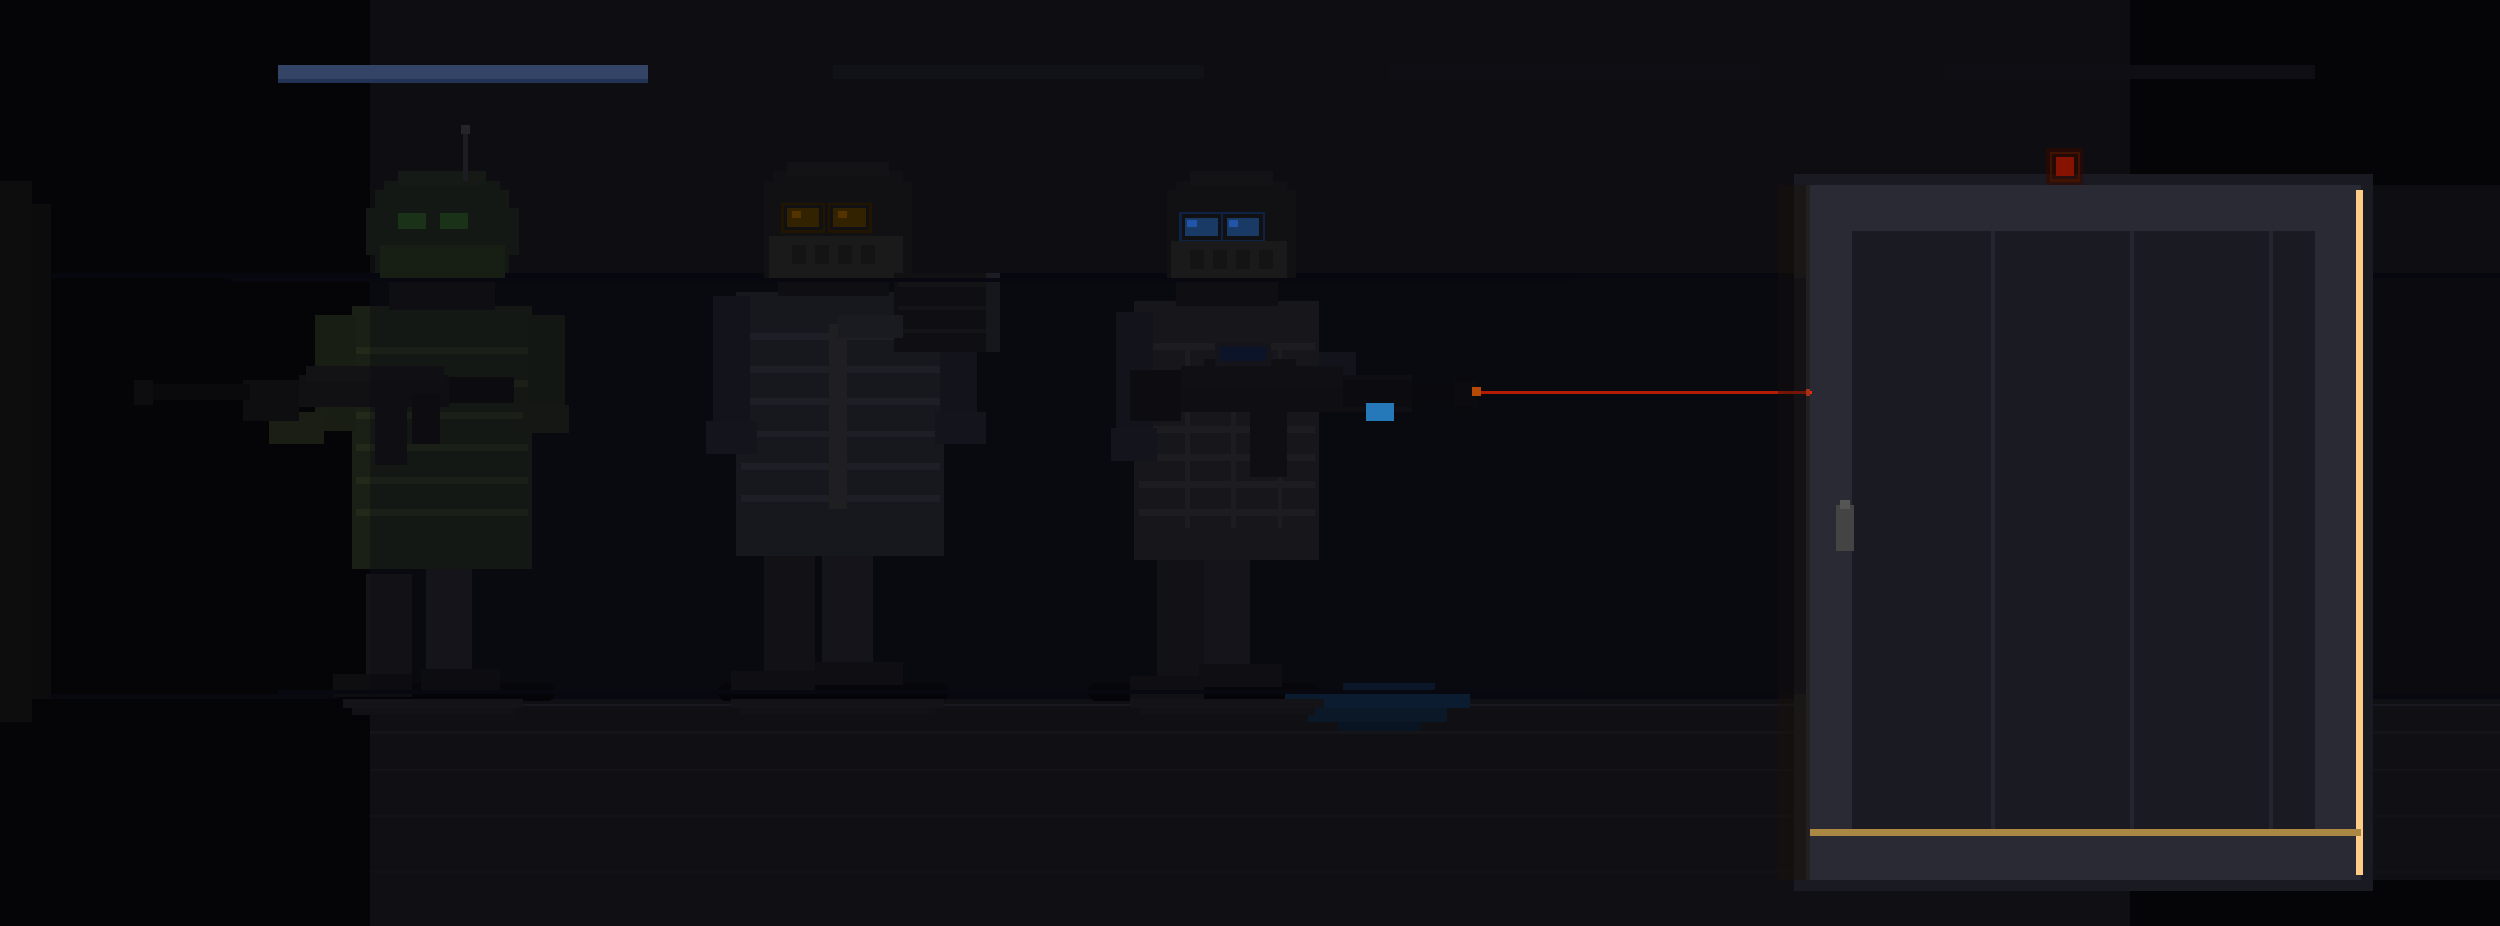
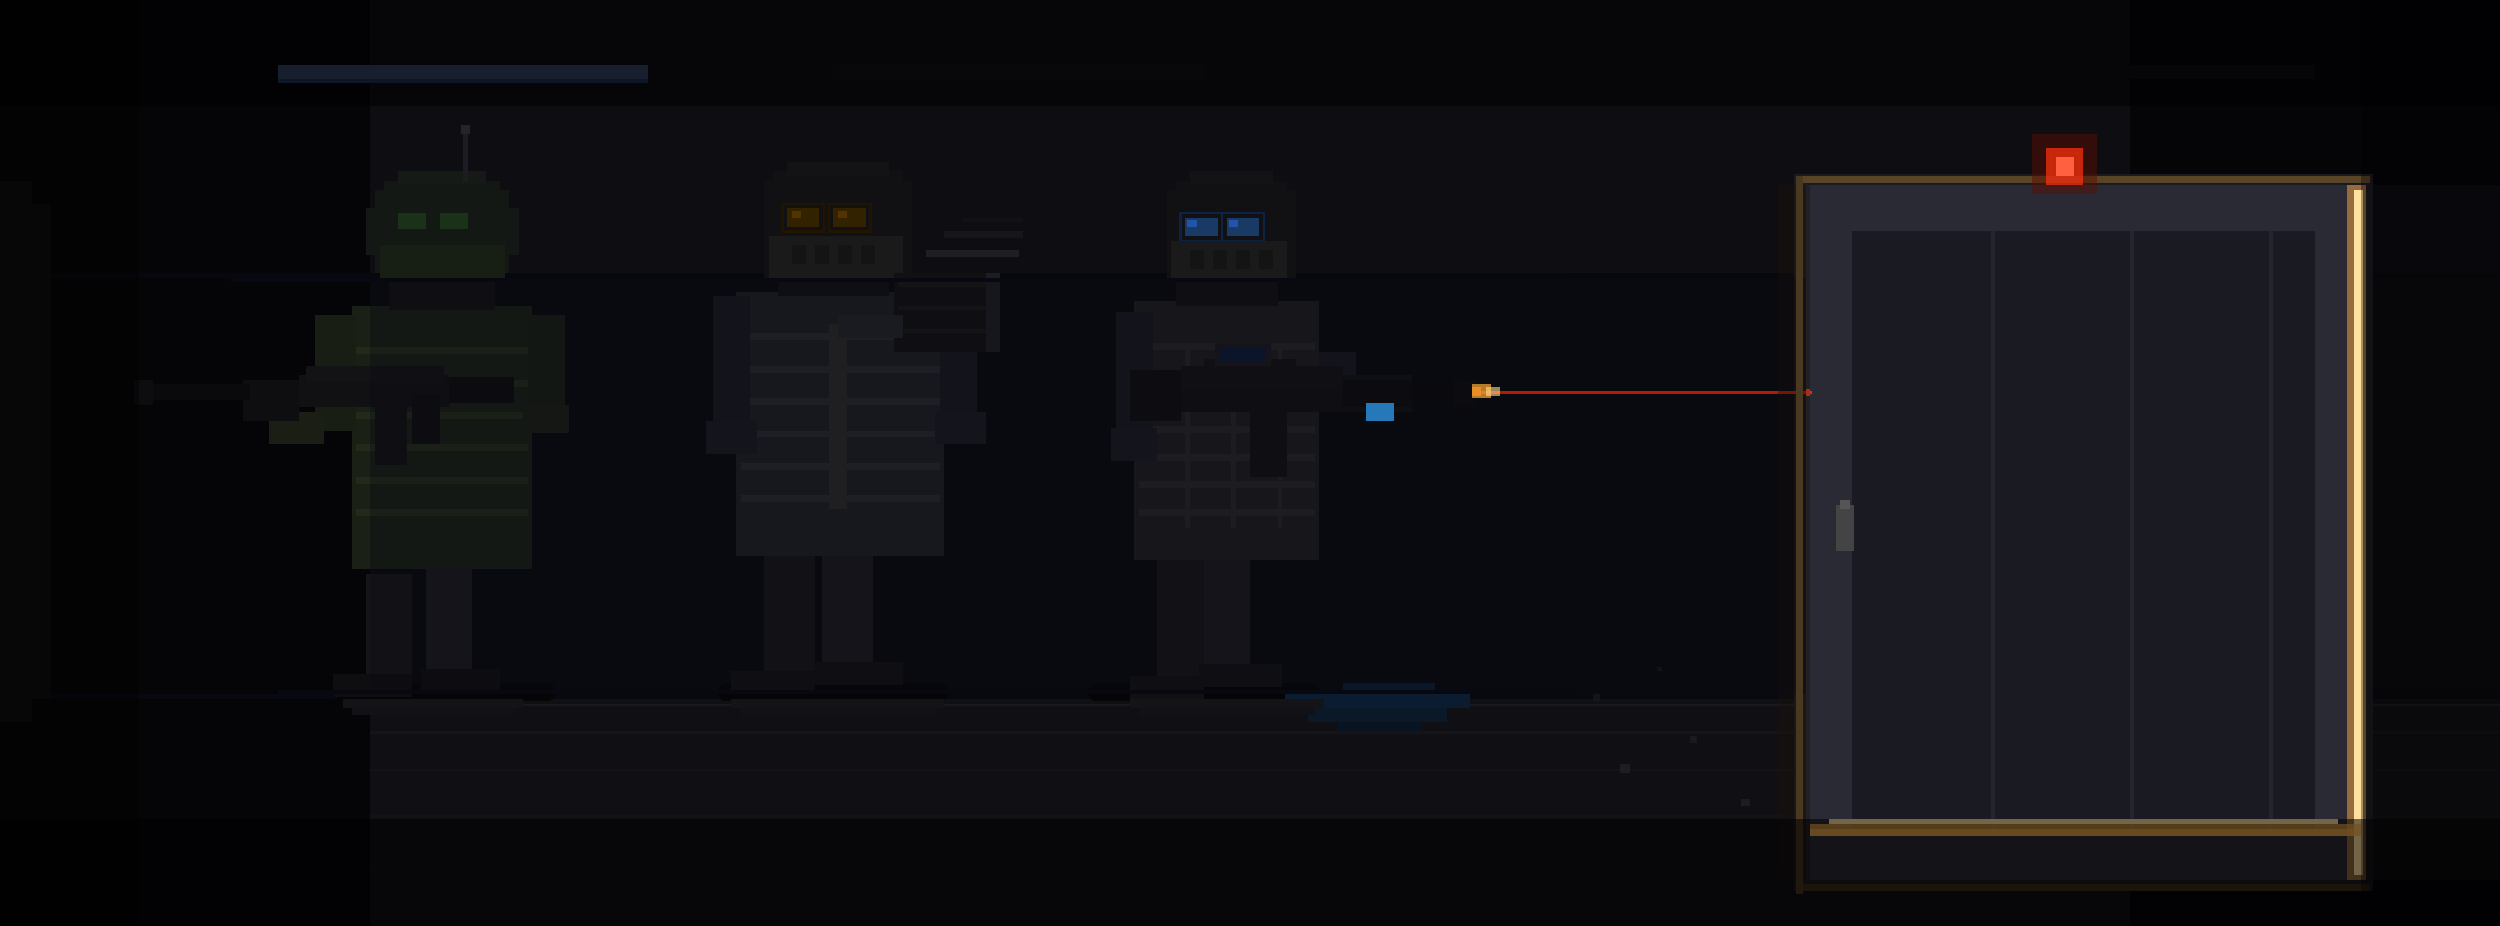
<svg xmlns="http://www.w3.org/2000/svg" viewBox="0 0 1080 400" shape-rendering="crispEdges">
  <rect x="0" y="0" width="1080" height="400" fill="#0A0A0F" />
  <rect x="0" y="0" width="1080" height="120" fill="#0D0D12" />
  <rect x="0" y="300" width="1080" height="100" fill="#0F0F14" />
  <rect x="0" y="304" width="1080" height="1" fill="#181820" />
  <rect x="0" y="316" width="1080" height="1" fill="#141419" />
  <rect x="0" y="332" width="1080" height="1" fill="#131318" />
  <rect x="0" y="352" width="1080" height="1" fill="#121217" />
  <rect x="0" y="376" width="1080" height="1" fill="#111116" />
  <rect x="0" y="0" width="160" height="400" fill="#050508" />
  <rect x="920" y="0" width="160" height="80" fill="#050508" />
  <rect x="920" y="380" width="160" height="20" fill="#050508" />
  <rect x="120" y="28" width="160" height="6" fill="#334466" />
  <rect x="120" y="34" width="160" height="2" fill="#223355" />
  <rect x="360" y="28" width="160" height="6" fill="#111118" />
  <rect x="600" y="28" width="160" height="6" fill="#0E0E14" />
  <rect x="840" y="28" width="160" height="6" fill="#0E0E14" />
  <rect x="0" y="118" width="1080" height="2" fill="#070710" />
  <rect x="0" y="300" width="1080" height="2" fill="#080810" />
  <rect x="775" y="75" width="250" height="310" fill="#1A1A22" />
  <rect x="800" y="80" width="220" height="300" fill="#1A1A22" />
  <rect x="780" y="80" width="240" height="20" fill="#2A2A35" />
  <rect x="780" y="360" width="240" height="20" fill="#2A2A35" />
  <rect x="780" y="80" width="20" height="300" fill="#2A2A35" />
  <rect x="1000" y="80" width="20" height="300" fill="#2A2A35" />
  <rect x="860" y="100" width="2" height="260" fill="#252530" />
  <rect x="920" y="100" width="2" height="260" fill="#252530" />
  <rect x="980" y="100" width="2" height="260" fill="#252530" />
  <rect x="793" y="218" width="8" height="20" fill="#444444" />
  <rect x="795" y="216" width="4" height="4" fill="#555555" />
  <rect x="1018" y="82" width="3" height="296" fill="#FFCC88" />
  <rect x="782" y="358" width="238" height="3" fill="#AA8844" />
  <rect x="888" y="68" width="8" height="8" fill="#FF2200" />
  <rect x="886" y="66" width="12" height="12" fill="none" stroke="#552200" stroke-width="1" />
  <rect x="884" y="64" width="16" height="16" fill="#330800" opacity="0.6" />
  <rect x="470" y="295" width="100" height="8" fill="#050508" rx="4" />
  <rect x="500" y="240" width="20" height="60" fill="#151518" />
  <rect x="488" y="292" width="32" height="10" fill="#111114" />
  <rect x="520" y="240" width="20" height="55" fill="#1A1A1E" />
  <rect x="518" y="287" width="36" height="10" fill="#111114" />
  <rect x="490" y="130" width="80" height="112" fill="#1C1C20" />
  <rect x="492" y="148" width="76" height="3" fill="#252528" />
  <rect x="492" y="160" width="76" height="3" fill="#252528" />
  <rect x="492" y="172" width="76" height="3" fill="#252528" />
  <rect x="492" y="184" width="76" height="3" fill="#252528" />
  <rect x="492" y="196" width="76" height="3" fill="#252528" />
  <rect x="492" y="208" width="76" height="3" fill="#252528" />
  <rect x="492" y="220" width="76" height="3" fill="#252528" />
  <rect x="512" y="148" width="2" height="80" fill="#252528" />
  <rect x="532" y="148" width="2" height="80" fill="#252528" />
  <rect x="552" y="148" width="2" height="80" fill="#252528" />
  <rect x="482" y="135" width="16" height="55" fill="#181820" />
  <rect x="480" y="185" width="20" height="14" fill="#1A1A22" />
  <rect x="570" y="152" width="16" height="14" fill="#181820" />
  <rect x="508" y="110" width="44" height="22" fill="#111114" />
  <rect x="504" y="82" width="56" height="40" fill="#111114" />
  <rect x="508" y="78" width="48" height="8" fill="#111114" />
  <rect x="514" y="74" width="36" height="6" fill="#131316" />
  <rect x="512" y="94" width="14" height="8" fill="#1A3A66" />
  <rect x="530" y="94" width="14" height="8" fill="#1A3A66" />
  <rect x="510" y="92" width="18" height="12" fill="none" stroke="#0D2244" stroke-width="1" />
  <rect x="528" y="92" width="18" height="12" fill="none" stroke="#0D2244" stroke-width="1" />
  <rect x="513" y="95" width="4" height="3" fill="#2255AA" />
  <rect x="531" y="95" width="4" height="3" fill="#2255AA" />
  <rect x="506" y="104" width="50" height="18" fill="#1A1A1A" />
  <rect x="514" y="108" width="6" height="8" fill="#141414" />
  <rect x="524" y="108" width="6" height="8" fill="#141414" />
  <rect x="534" y="108" width="6" height="8" fill="#141414" />
  <rect x="544" y="108" width="6" height="8" fill="#141414" />
  <rect x="490" y="162" width="120" height="16" fill="#111114" />
  <rect x="488" y="160" width="22" height="22" fill="#0E0E11" />
  <rect x="510" y="158" width="70" height="10" fill="#131316" />
  <rect x="540" y="178" width="16" height="28" fill="#111114" />
  <rect x="580" y="164" width="30" height="12" fill="#0D0D10" />
  <rect x="610" y="166" width="20" height="8" fill="#0A0A0D" />
  <rect x="628" y="164" width="10" height="12" fill="#0D0D10" />
  <rect x="630" y="162" width="6" height="3" fill="#0A0A0D" />
  <rect x="630" y="175" width="6" height="3" fill="#0A0A0D" />
  <rect x="520" y="155" width="40" height="5" fill="#141416" />
  <rect x="525" y="148" width="24" height="10" fill="#1A1A1E" />
  <rect x="527" y="150" width="20" height="6" fill="#0D1A33" />
  <rect x="590" y="174" width="12" height="8" fill="#33AAFF" />
  <rect x="570" y="298" width="60" height="4" fill="#0A1A2A" />
  <rect x="580" y="295" width="40" height="3" fill="#0C1E33" />
  <rect x="638" y="169" width="145" height="1" fill="#FF2200" />
  <rect x="780" y="168" width="2" height="3" fill="#FF4422" />
  <rect x="636" y="167" width="4" height="4" fill="#FF6600" />
  <rect x="310" y="295" width="100" height="8" fill="#050508" rx="4" />
  <rect x="330" y="238" width="22" height="62" fill="#151518" />
  <rect x="316" y="290" width="36" height="10" fill="#111114" />
  <rect x="355" y="238" width="22" height="58" fill="#1A1A1E" />
  <rect x="352" y="286" width="38" height="10" fill="#111114" />
  <rect x="318" y="126" width="90" height="114" fill="#1E1E24" />
  <rect x="320" y="144" width="86" height="3" fill="#282830" />
  <rect x="320" y="158" width="86" height="3" fill="#282830" />
  <rect x="320" y="172" width="86" height="3" fill="#282830" />
  <rect x="320" y="186" width="86" height="3" fill="#282830" />
  <rect x="320" y="200" width="86" height="3" fill="#282830" />
  <rect x="320" y="214" width="86" height="3" fill="#282830" />
  <rect x="402" y="132" width="24" height="8" fill="#CCCCCC" />
  <rect x="404" y="134" width="20" height="4" fill="#DDDDDD" />
  <rect x="308" y="128" width="16" height="60" fill="#181820" />
  <rect x="305" y="182" width="22" height="14" fill="#1A1A22" />
  <rect x="406" y="130" width="16" height="55" fill="#181820" />
  <rect x="404" y="178" width="22" height="14" fill="#1A1A22" />
  <rect x="336" y="108" width="48" height="20" fill="#111114" />
  <rect x="330" y="78" width="64" height="42" fill="#111114" />
  <rect x="334" y="74" width="56" height="8" fill="#111114" />
  <rect x="340" y="70" width="44" height="6" fill="#131316" />
  <rect x="340" y="90" width="14" height="8" fill="#332200" />
  <rect x="360" y="90" width="14" height="8" fill="#332200" />
  <rect x="338" y="88" width="18" height="12" fill="none" stroke="#221500" stroke-width="1" />
  <rect x="358" y="88" width="18" height="12" fill="none" stroke="#221500" stroke-width="1" />
  <rect x="342" y="91" width="4" height="3" fill="#553300" />
  <rect x="362" y="91" width="4" height="3" fill="#553300" />
  <rect x="332" y="102" width="58" height="18" fill="#1A1A1A" />
  <rect x="342" y="106" width="6" height="8" fill="#141414" />
  <rect x="352" y="106" width="6" height="8" fill="#141414" />
  <rect x="362" y="106" width="6" height="8" fill="#141414" />
  <rect x="372" y="106" width="6" height="8" fill="#141414" />
  <rect x="358" y="140" width="8" height="80" fill="#2A2A2A" />
  <rect x="386" y="118" width="44" height="34" fill="#111114" />
  <rect x="388" y="122" width="40" height="2" fill="#1A1A1A" />
  <rect x="388" y="132" width="40" height="2" fill="#1A1A1A" />
  <rect x="388" y="142" width="40" height="2" fill="#1A1A1A" />
  <rect x="426" y="118" width="6" height="34" fill="#1C1C22" />
  <rect x="362" y="136" width="28" height="10" fill="#222228" />
  <rect x="145" y="295" width="95" height="8" fill="#050508" rx="4" />
  <rect x="158" y="248" width="20" height="52" fill="#151518" />
  <rect x="144" y="291" width="34" height="10" fill="#0E0E11" />
  <rect x="184" y="244" width="20" height="56" fill="#1A1A1E" />
  <rect x="182" y="289" width="34" height="10" fill="#0E0E11" />
  <rect x="152" y="132" width="78" height="114" fill="#1A2015" />
  <rect x="154" y="150" width="74" height="3" fill="#222A1A" />
  <rect x="154" y="164" width="74" height="3" fill="#222A1A" />
  <rect x="154" y="178" width="74" height="3" fill="#222A1A" />
  <rect x="154" y="192" width="74" height="3" fill="#222A1A" />
  <rect x="154" y="206" width="74" height="3" fill="#222A1A" />
  <rect x="154" y="220" width="74" height="3" fill="#222A1A" />
  <rect x="136" y="136" width="18" height="50" fill="#181E14" />
  <rect x="116" y="178" width="24" height="14" fill="#1A1E15" />
  <rect x="228" y="136" width="16" height="45" fill="#181E14" />
  <rect x="226" y="175" width="20" height="12" fill="#1A1E15" />
  <rect x="168" y="112" width="46" height="22" fill="#111114" />
  <rect x="162" y="82" width="58" height="36" fill="#141814" />
  <rect x="166" y="78" width="50" height="8" fill="#141814" />
  <rect x="172" y="74" width="38" height="6" fill="#161A16" />
  <rect x="158" y="90" width="8" height="20" fill="#141814" />
  <rect x="216" y="90" width="8" height="20" fill="#141814" />
  <rect x="200" y="56" width="2" height="22" fill="#1C1C22" />
  <rect x="199" y="54" width="4" height="4" fill="#252528" />
  <rect x="172" y="92" width="12" height="7" fill="#1A3318" />
  <rect x="190" y="92" width="12" height="7" fill="#1A3318" />
  <rect x="164" y="106" width="54" height="16" fill="#171F14" />
  <rect x="105" y="164" width="24" height="18" fill="#0E0E11" />
  <rect x="129" y="162" width="65" height="14" fill="#111114" />
  <rect x="132" y="158" width="60" height="7" fill="#131316" />
  <rect x="194" y="163" width="28" height="11" fill="#0D0D10" />
  <rect x="64" y="166" width="44" height="7" fill="#0A0A0D" />
  <rect x="58" y="164" width="8" height="11" fill="#0D0D10" />
  <rect x="162" y="175" width="14" height="26" fill="#111114" />
  <rect x="178" y="170" width="12" height="22" fill="#0E0E11" />
  <rect x="0" y="92" width="6" height="220" fill="#0D0D0D" />
  <rect x="6" y="102" width="4" height="200" fill="#0C0C0C" />
  <rect x="0" y="86" width="10" height="226" fill="#0D0D0D" />
  <rect x="10" y="96" width="6" height="206" fill="#0C0C0C" />
  <rect x="0" y="78" width="14" height="234" fill="#0D0D0D" />
  <rect x="14" y="88" width="8" height="214" fill="#0C0C0C" />
  <rect x="100" y="120" width="580" height="2" fill="#080810" />
  <rect x="120" y="298" width="560" height="2" fill="#080810" />
  <rect x="555" y="300" width="80" height="6" fill="#0C1C30" />
  <rect x="565" y="306" width="60" height="6" fill="#0A1828" />
  <rect x="578" y="312" width="36" height="4" fill="#081422" />
  <rect x="488" y="302" width="84" height="4" fill="#131318" />
  <rect x="492" y="306" width="76" height="3" fill="#111116" />
  <rect x="316" y="302" width="92" height="4" fill="#131318" />
  <rect x="320" y="306" width="84" height="3" fill="#111116" />
  <rect x="148" y="302" width="78" height="4" fill="#131318" />
  <rect x="152" y="306" width="70" height="3" fill="#111116" />
  <rect x="768" y="80" width="14" height="300" fill="#1A1208" opacity="0.4" />
  <rect x="160" y="120" width="620" height="180" fill="#080810" opacity="0.3" />
+   <rect x="1014" y="80" width="8" height="300" fill="#FFAA44" opacity="0.5" />
+   <rect x="1017" y="82" width="4" height="296" fill="#FFE0A0" />
+   <rect x="782" y="356" width="238" height="5" fill="#FFB044" opacity="0.7" />
+   <rect x="790" y="354" width="220" height="2" fill="#FFE0A0" />
+   <rect x="776" y="76" width="248" height="3" fill="#5A4426" />
+   <rect x="776" y="382" width="248" height="3" fill="#3A2C18" />
+   <rect x="776" y="76" width="3" height="310" fill="#4A3820" />
+   <rect x="878" y="58" width="28" height="26" fill="#5A0E00" opacity="0.5" />
+   <rect x="884" y="64" width="16" height="16" fill="#FF3010" opacity="0.7" />
+   <rect x="888" y="68" width="8" height="8" fill="#FF6040" />
+   <rect x="400" y="108" width="40" height="3" fill="#2A2A30" opacity="0.6" />
+   <rect x="408" y="100" width="34" height="3" fill="#222228" opacity="0.45" />
+   <rect x="416" y="94" width="26" height="2" fill="#1C1C22" opacity="0.3" />
+   <rect x="636" y="166" width="8" height="6" fill="#FFAA33" opacity="0.7" />
+   <rect x="642" y="167" width="6" height="4" fill="#FFDD88" opacity="0.6" />
+   <rect x="700" y="330" width="4" height="4" fill="#2A2A30" opacity="0.5" />
+   <rect x="730" y="318" width="3" height="3" fill="#262630" opacity="0.45" />
+   <rect x="688" y="300" width="3" height="3" fill="#22222A" opacity="0.4" />
+   <rect x="752" y="345" width="4" height="3" fill="#2A2A30" opacity="0.5" />
+   <rect x="716" y="288" width="2" height="2" fill="#20202A" opacity="0.35" />
+   <rect x="0" y="0" width="1080" height="46" fill="#000000" opacity="0.55" />
+   <rect x="0" y="354" width="1080" height="46" fill="#000000" opacity="0.55" />
+   <rect x="0" y="0" width="60" height="400" fill="#000000" opacity="0.45" />
+   <rect x="1020" y="0" width="60" height="400" fill="#000000" opacity="0.35" />
</svg>
